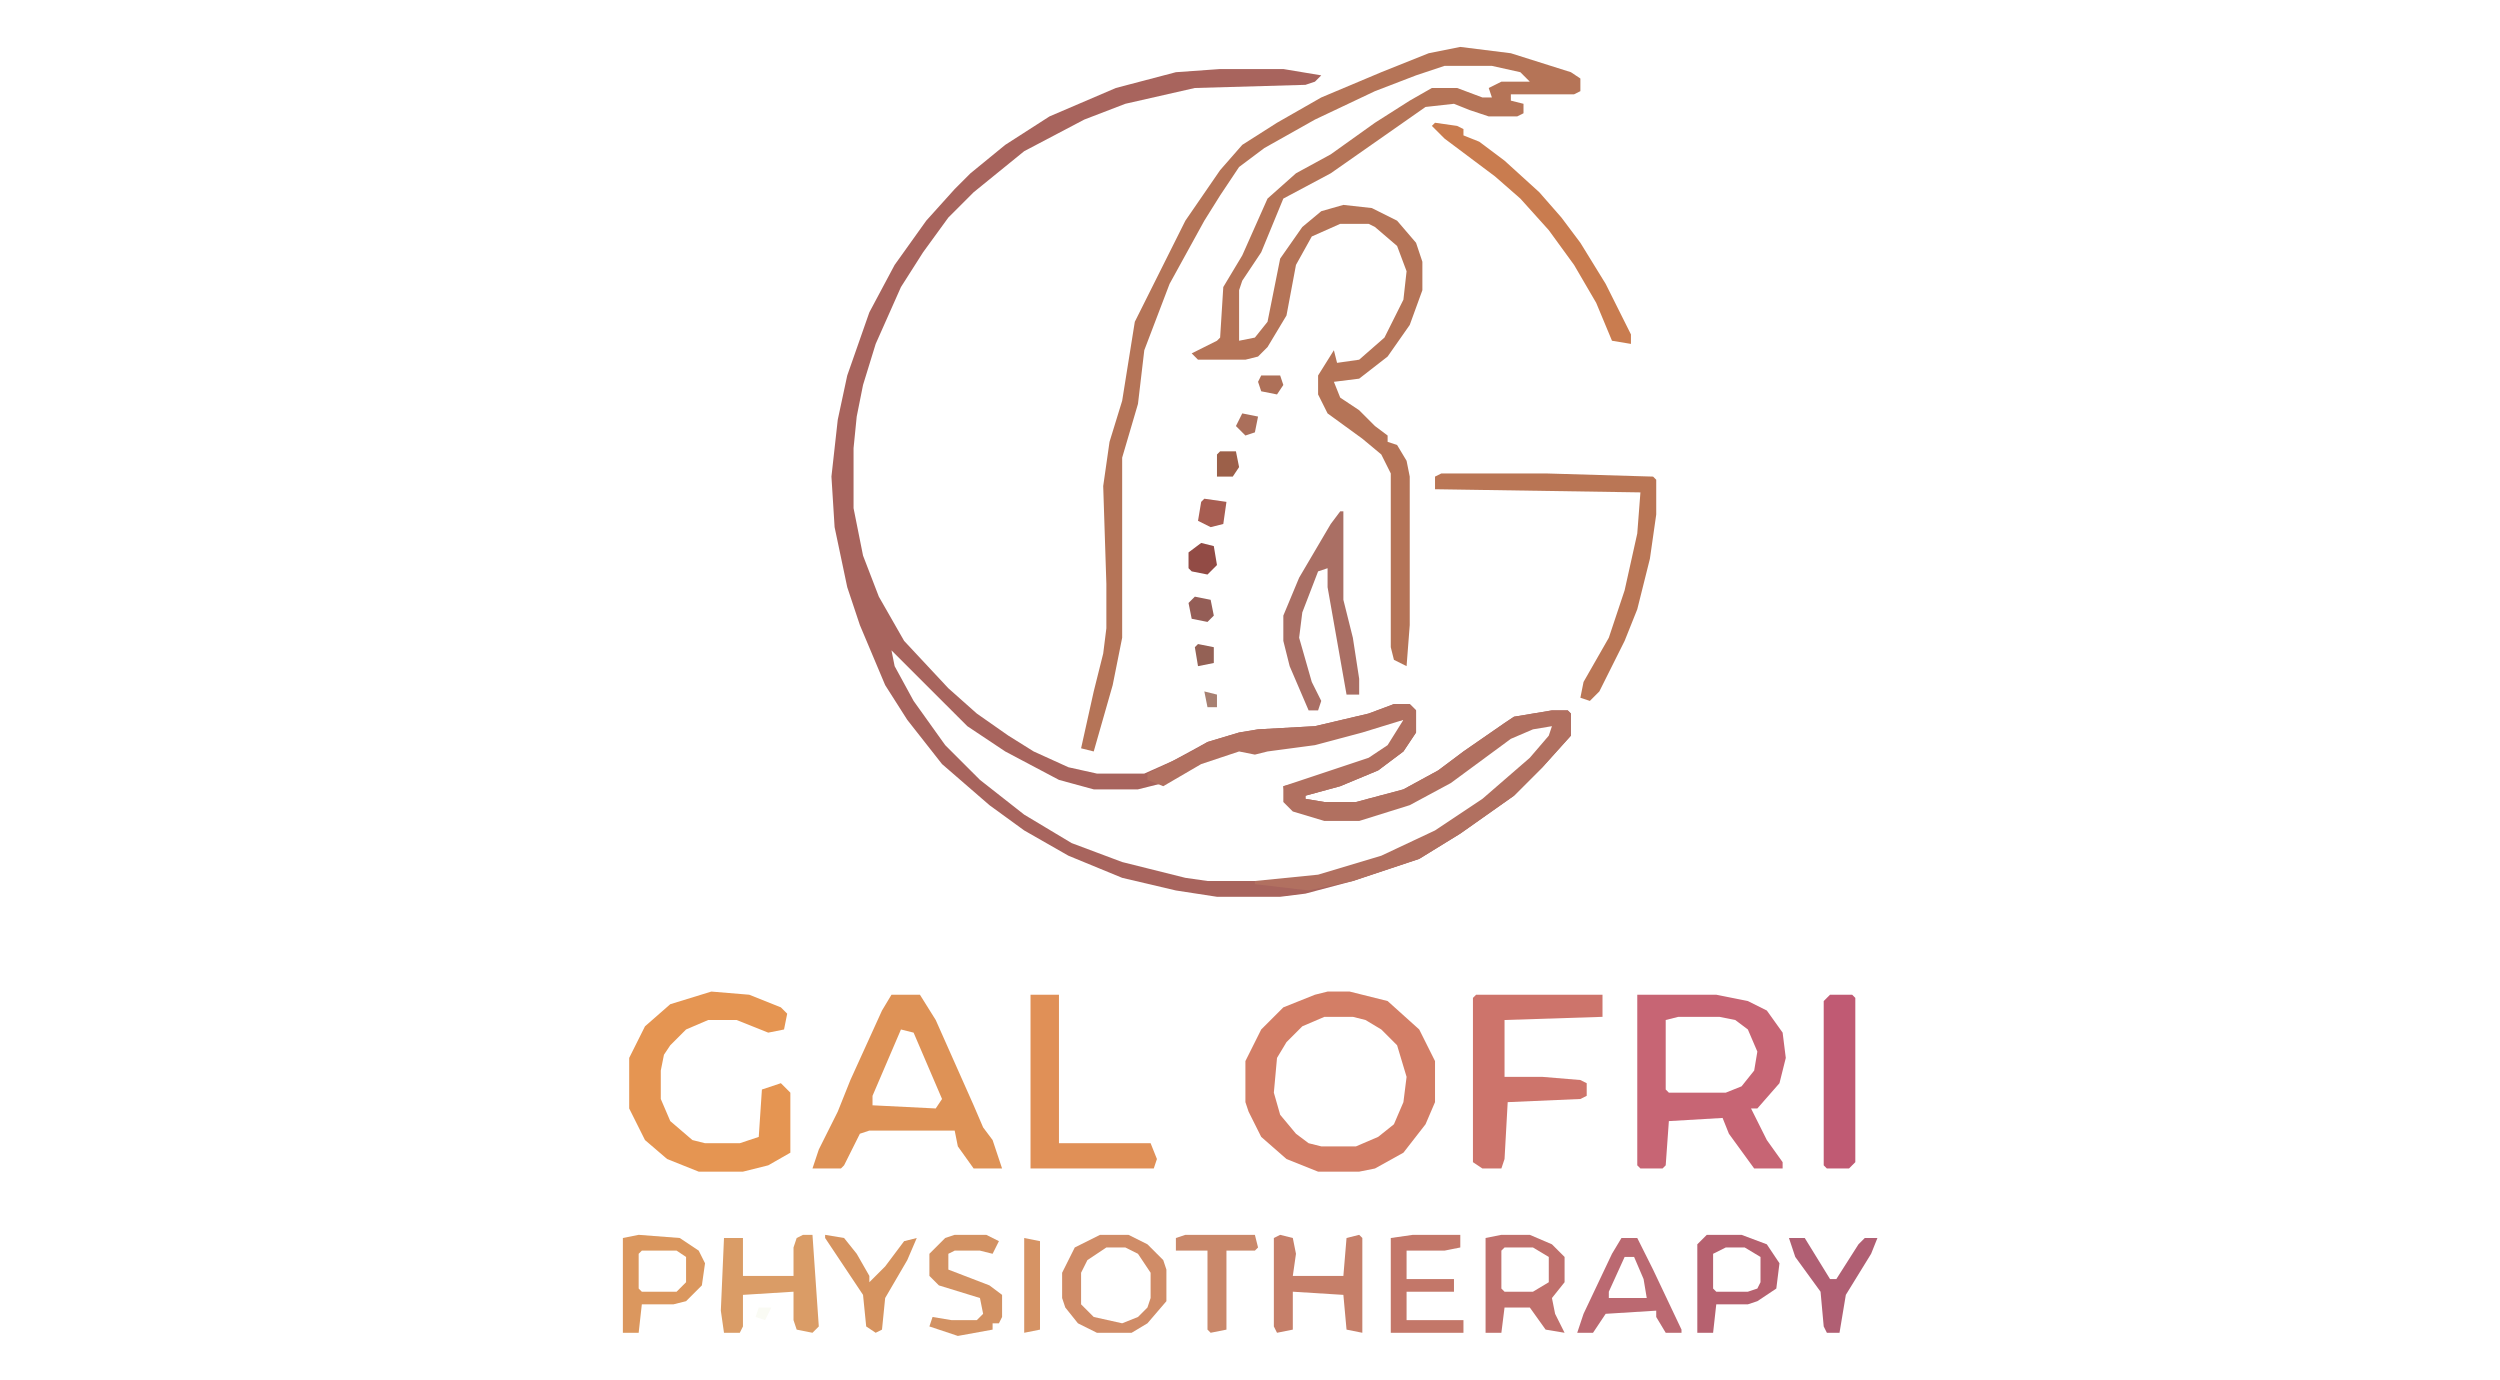
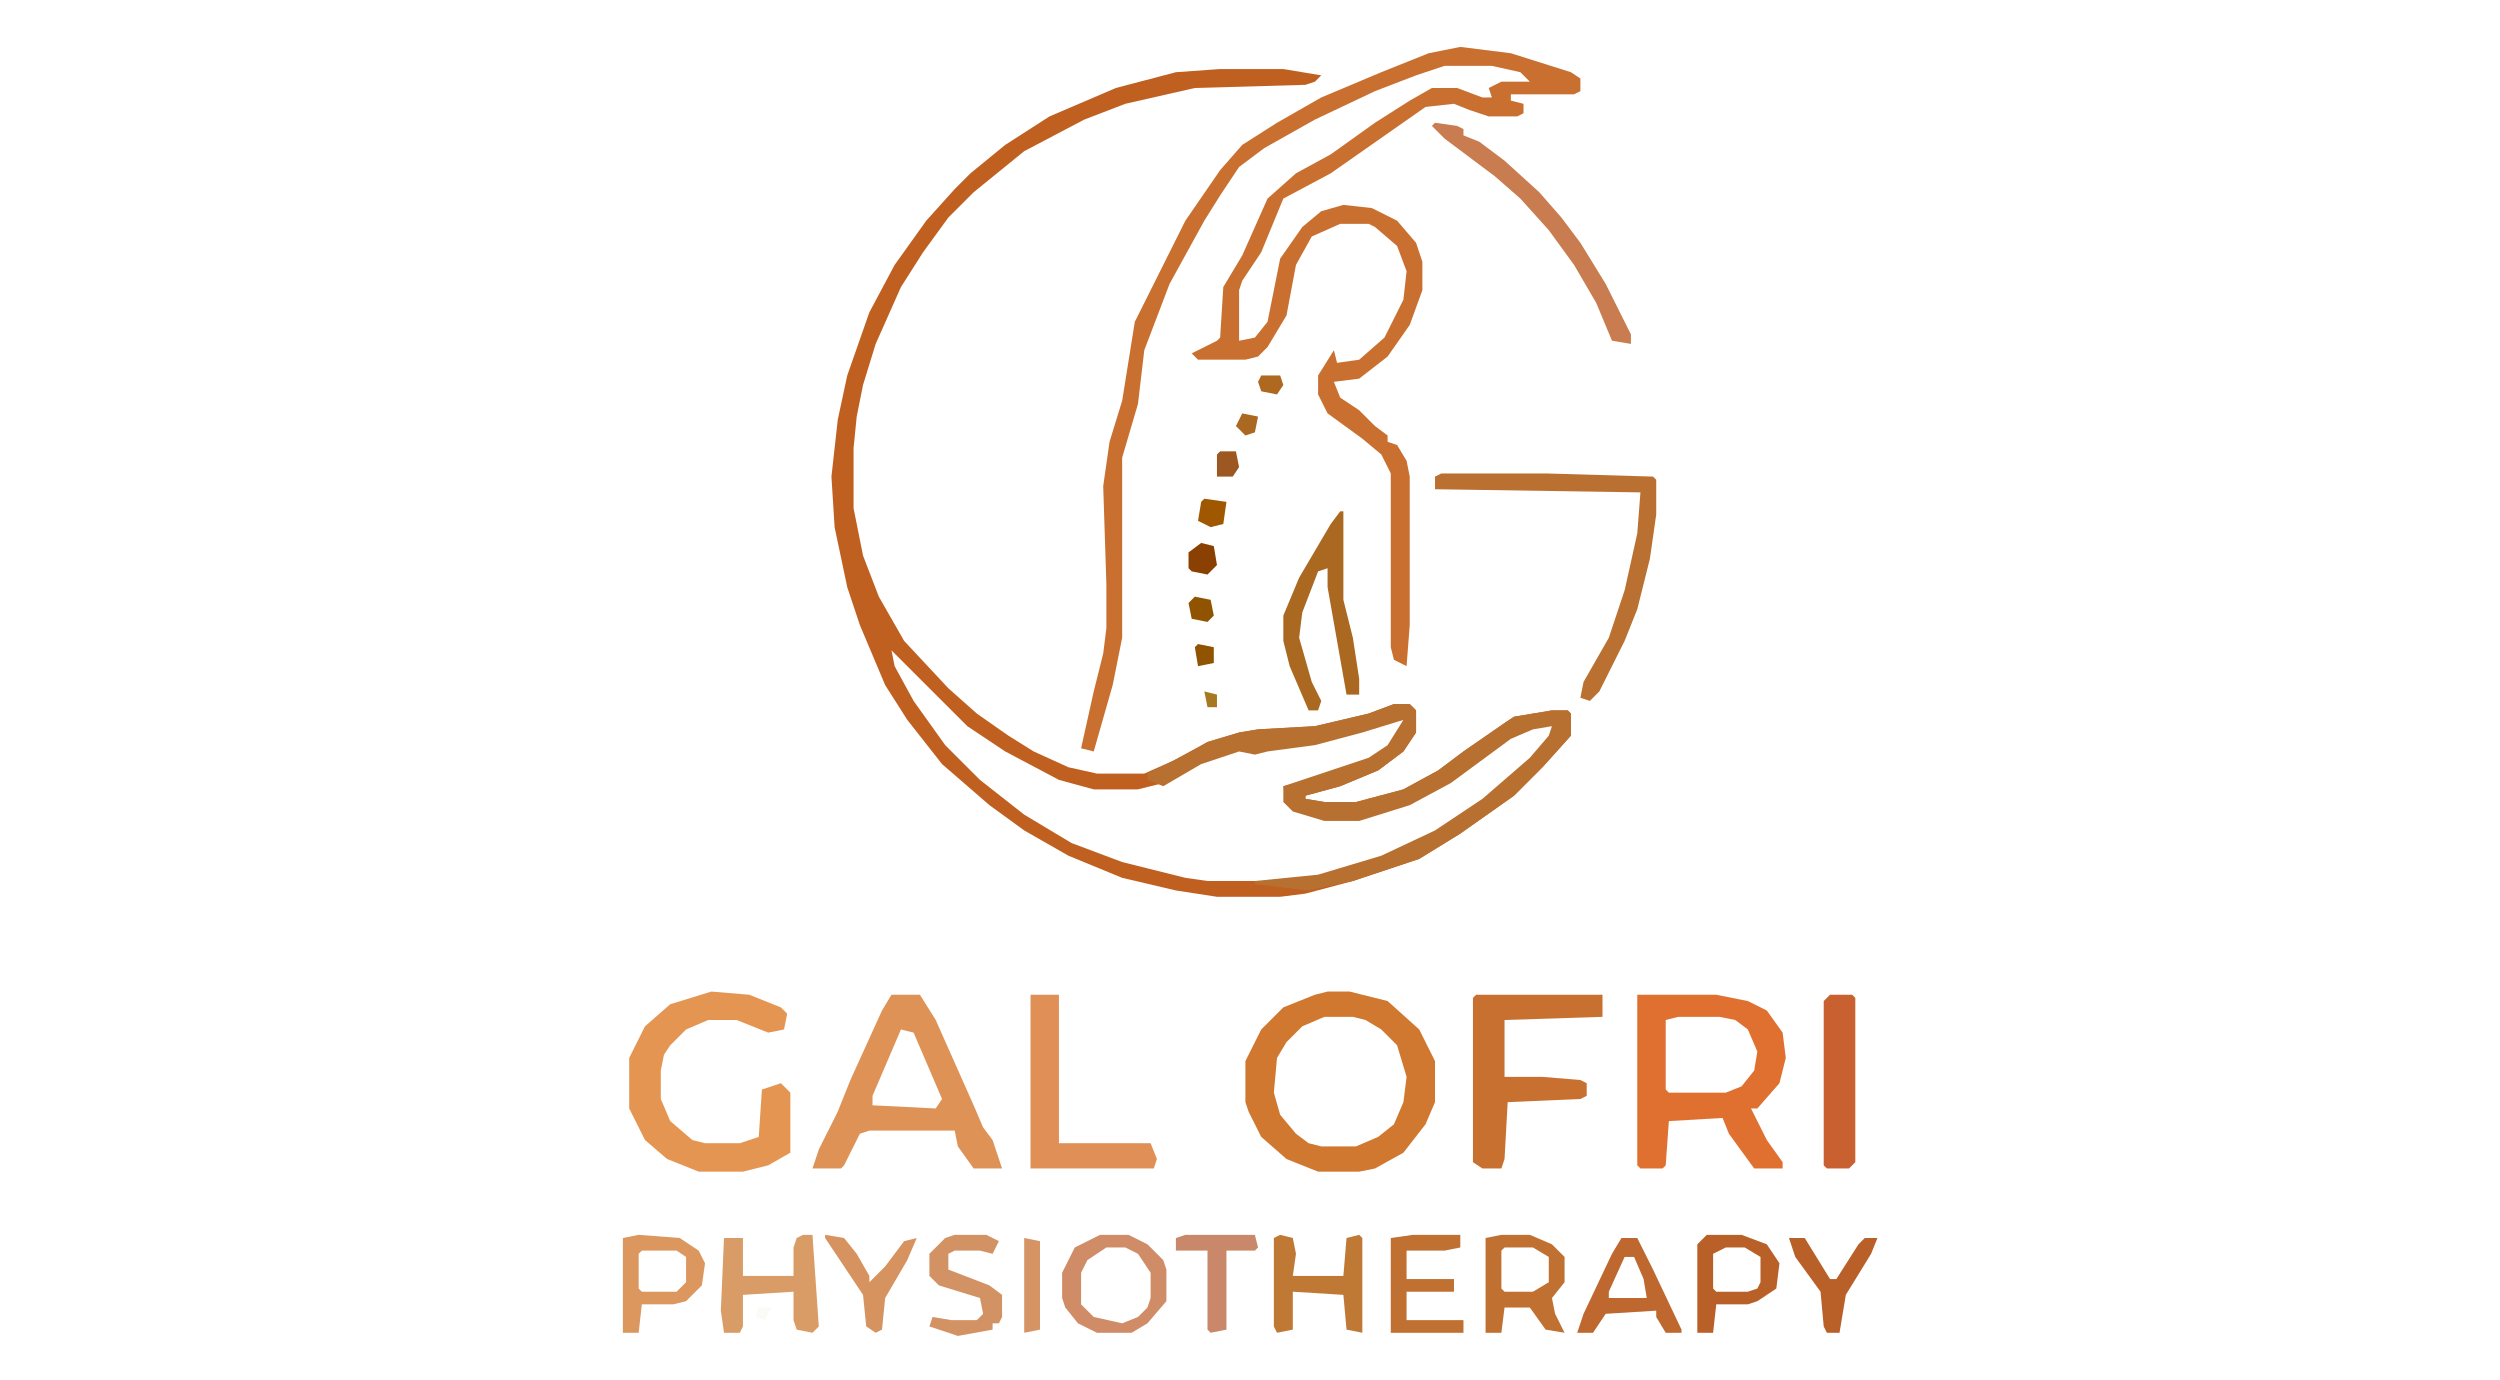
<svg xmlns="http://www.w3.org/2000/svg" width="2784" zoomAndPan="magnify" viewBox="614 143 870 890" height="1536" preserveAspectRatio="xMidYMid meet" version="1.0">
-   <path fill="#a8645d" d="M 1029.727 187.547 L 1070.508 187.547 L 1094.977 191.625 L 1090.898 195.703 L 1084.781 197.742 L 1013.414 199.777 L 968.555 209.973 L 942.047 220.164 L 903.305 240.551 L 870.68 267.051 L 854.367 283.359 L 838.055 305.785 L 823.781 328.207 L 807.469 364.902 L 799.312 391.402 L 795.234 411.789 L 793.195 432.176 L 793.195 470.906 L 799.312 501.488 L 809.508 527.988 L 825.82 556.527 L 854.367 587.105 L 872.719 603.414 L 893.109 617.684 L 909.422 627.879 L 931.852 638.07 L 950.203 642.148 L 980.789 642.148 L 999.141 633.992 L 1021.57 621.762 L 1041.961 615.645 L 1054.195 613.609 L 1090.898 611.57 L 1125.562 603.414 L 1141.875 597.301 L 1152.07 597.301 L 1156.148 601.375 L 1156.148 615.645 L 1147.992 627.879 L 1131.68 640.109 L 1107.211 650.301 L 1084.781 656.418 L 1084.781 658.457 L 1097.016 660.496 L 1117.406 660.496 L 1147.992 652.34 L 1170.422 640.109 L 1186.734 627.879 L 1213.242 609.531 L 1219.359 605.453 L 1243.828 601.375 L 1254.023 601.375 L 1256.062 603.414 L 1256.062 617.684 L 1237.711 638.07 L 1219.359 656.418 L 1184.695 680.879 L 1158.188 697.188 L 1115.367 711.457 L 1084.781 719.613 L 1068.469 721.652 L 1027.688 721.652 L 1001.18 717.574 L 966.516 709.422 L 931.852 695.148 L 903.305 678.84 L 880.875 662.531 L 850.289 636.031 L 827.859 607.492 L 813.586 585.066 L 797.273 546.336 L 789.117 521.871 L 780.961 483.141 L 778.922 450.523 L 783 413.828 L 789.117 385.289 L 803.391 344.516 L 819.703 313.938 L 840.094 285.398 L 858.445 265.012 L 868.641 254.82 L 891.07 236.473 L 919.617 218.125 L 962.438 199.777 L 1001.18 189.586 Z M 817.664 562.645 L 819.703 572.836 L 831.938 595.262 L 852.328 623.801 L 874.758 646.227 L 903.305 668.648 L 933.891 686.996 L 966.516 699.227 L 1007.297 709.422 L 1021.57 711.457 L 1080.703 711.457 L 1115.367 703.305 L 1141.875 693.113 L 1174.5 676.805 L 1198.969 660.496 L 1229.555 633.992 L 1243.828 617.684 L 1245.867 611.57 L 1235.672 609.531 L 1217.32 617.684 L 1178.578 646.227 L 1152.07 660.496 L 1119.445 670.688 L 1097.016 670.688 L 1076.625 664.57 L 1072.547 660.496 L 1070.508 650.301 L 1094.977 644.188 L 1125.562 633.992 L 1137.797 625.84 L 1145.953 615.645 L 1147.992 607.492 L 1133.719 609.531 L 1119.445 613.609 L 1090.898 621.762 L 1060.312 625.84 L 1052.156 627.879 L 1041.961 625.84 L 1017.492 633.992 L 993.023 648.262 L 976.711 652.34 L 948.164 652.34 L 925.734 646.227 L 891.07 627.879 L 866.602 611.57 L 825.82 570.797 Z M 817.664 562.645 " fill-opacity="1" fill-rule="nonzero" />
-   <path fill="#b57457" d="M 1184.695 173.277 L 1217.32 177.355 L 1256.062 189.586 L 1262.18 193.664 L 1262.18 201.816 L 1258.102 203.855 L 1217.32 203.855 L 1217.32 207.934 L 1225.477 209.973 L 1225.477 216.086 L 1221.398 218.125 L 1203.047 218.125 L 1190.812 214.051 L 1180.617 209.973 L 1162.266 212.012 L 1101.094 254.82 L 1070.508 271.129 L 1056.234 305.785 L 1044 324.133 L 1041.961 330.246 L 1041.961 362.863 L 1052.156 360.824 L 1060.312 350.633 L 1068.469 309.863 L 1082.742 289.477 L 1094.977 279.281 L 1109.25 275.207 L 1127.602 277.246 L 1143.914 285.398 L 1156.148 299.668 L 1160.227 311.898 L 1160.227 330.246 L 1152.07 352.672 L 1137.797 373.059 L 1119.445 387.328 L 1103.133 389.367 L 1107.211 399.559 L 1119.445 407.711 L 1129.641 417.906 L 1137.797 424.02 L 1137.797 428.098 L 1143.914 430.137 L 1150.031 440.328 L 1152.07 450.523 L 1152.07 546.336 L 1150.031 572.836 L 1141.875 568.758 L 1139.836 560.605 L 1139.836 448.484 L 1133.719 436.254 L 1121.484 426.059 L 1099.055 409.75 L 1092.938 397.52 L 1092.938 385.289 L 1103.133 368.98 L 1105.172 377.133 L 1119.445 375.094 L 1135.758 360.824 L 1147.992 336.363 L 1150.031 318.016 L 1143.914 301.707 L 1129.641 289.477 L 1125.562 287.438 L 1107.211 287.438 L 1088.859 295.59 L 1078.664 313.938 L 1072.547 346.555 L 1060.312 366.941 L 1054.195 373.059 L 1046.039 375.094 L 1015.453 375.094 L 1011.375 371.02 L 1027.688 362.863 L 1029.727 360.824 L 1031.766 328.207 L 1044 307.824 L 1060.312 271.129 L 1078.664 254.82 L 1101.094 242.59 L 1129.641 222.203 L 1152.07 207.934 L 1166.344 199.777 L 1182.656 199.777 L 1198.969 205.895 L 1205.086 205.895 L 1203.047 199.777 L 1211.203 195.703 L 1229.555 195.703 L 1223.438 189.586 L 1205.086 185.508 L 1174.5 185.508 L 1156.148 191.625 L 1129.641 201.816 L 1090.898 220.164 L 1058.273 238.512 L 1041.961 250.742 L 1029.727 269.09 L 1019.531 285.398 L 997.102 326.172 L 980.789 368.98 L 976.711 403.637 L 966.516 438.293 L 966.516 554.488 L 960.398 585.066 L 948.164 627.879 L 940.008 625.84 L 948.164 589.145 L 954.281 564.684 L 956.32 548.375 L 956.32 519.832 L 954.281 456.637 L 958.359 428.098 L 966.516 401.598 L 974.672 350.633 L 1007.297 285.398 L 1029.727 252.781 L 1044 236.473 L 1066.43 222.203 L 1094.977 205.895 L 1133.719 189.586 L 1164.305 177.355 Z M 1184.695 173.277 " fill-opacity="1" fill-rule="nonzero" />
-   <path fill="#b17060" d="M 1141.875 597.301 L 1152.07 597.301 L 1156.148 601.375 L 1156.148 615.645 L 1147.992 627.879 L 1131.68 640.109 L 1107.211 650.301 L 1084.781 656.418 L 1084.781 658.457 L 1097.016 660.496 L 1117.406 660.496 L 1147.992 652.34 L 1170.422 640.109 L 1186.734 627.879 L 1213.242 609.531 L 1219.359 605.453 L 1243.828 601.375 L 1254.023 601.375 L 1256.062 603.414 L 1256.062 617.684 L 1237.711 638.07 L 1219.359 656.418 L 1184.695 680.879 L 1158.188 697.188 L 1115.367 711.457 L 1086.82 717.574 L 1052.156 713.496 L 1052.156 711.457 L 1092.938 707.383 L 1133.719 695.148 L 1168.383 678.84 L 1198.969 658.457 L 1229.555 631.953 L 1241.789 617.684 L 1243.828 611.57 L 1231.594 613.609 L 1217.32 619.723 L 1178.578 648.262 L 1152.07 662.531 L 1119.445 672.727 L 1097.016 672.727 L 1076.625 666.609 L 1070.508 660.496 L 1070.508 650.301 L 1088.859 644.188 L 1125.562 631.953 L 1137.797 623.801 L 1147.992 607.492 L 1121.484 615.645 L 1090.898 623.801 L 1060.312 627.879 L 1052.156 629.918 L 1041.961 627.879 L 1017.492 636.031 L 993.023 650.301 L 982.828 646.227 L 982.828 642.148 L 1011.375 627.879 L 1021.57 621.762 L 1041.961 615.645 L 1054.195 613.609 L 1090.898 611.57 L 1125.562 603.414 Z M 1141.875 597.301 " fill-opacity="1" fill-rule="nonzero" />
-   <path fill="#d37e66" d="M 1099.055 782.809 L 1113.328 782.809 L 1137.797 788.926 L 1158.188 807.27 L 1168.383 827.656 L 1168.383 854.156 L 1162.266 868.43 L 1147.992 886.773 L 1129.641 896.969 L 1119.445 899.008 L 1092.938 899.008 L 1072.547 890.852 L 1056.234 876.582 L 1048.078 860.273 L 1046.039 854.156 L 1046.039 827.656 L 1056.234 807.27 L 1070.508 793 L 1090.898 784.848 Z M 1097.016 799.117 L 1082.742 805.234 L 1072.547 815.426 L 1066.43 825.617 L 1064.391 848.043 L 1068.469 862.312 L 1078.664 874.543 L 1086.82 880.66 L 1094.977 882.699 L 1117.406 882.699 L 1131.68 876.582 L 1141.875 868.43 L 1147.992 854.156 L 1150.031 837.852 L 1143.914 817.465 L 1133.719 807.27 L 1123.523 801.156 L 1115.367 799.117 Z M 1097.016 799.117 " fill-opacity="1" fill-rule="nonzero" />
-   <path fill="#c76574" d="M 1298.883 784.848 L 1349.859 784.848 L 1370.25 788.926 L 1382.484 795.039 L 1392.68 809.309 L 1394.719 825.617 L 1390.641 841.926 L 1376.367 858.234 L 1372.289 858.234 L 1382.484 878.621 L 1392.68 892.891 L 1392.68 896.969 L 1374.328 896.969 L 1358.016 874.543 L 1353.938 864.352 L 1319.273 866.391 L 1317.234 894.93 L 1315.195 896.969 L 1300.922 896.969 L 1298.883 894.93 Z M 1325.391 799.117 L 1317.234 801.156 L 1317.234 846.004 L 1319.273 848.043 L 1355.977 848.043 L 1366.172 843.965 L 1374.328 833.773 L 1376.367 821.543 L 1370.25 807.27 L 1362.094 801.156 L 1351.898 799.117 Z M 1325.391 799.117 " fill-opacity="1" fill-rule="nonzero" />
+   <path fill="#c06020" d="M 1029.727 187.547 L 1070.508 187.547 L 1094.977 191.625 L 1090.898 195.703 L 1084.781 197.742 L 1013.414 199.777 L 968.555 209.973 L 942.047 220.164 L 903.305 240.551 L 870.68 267.051 L 854.367 283.359 L 838.055 305.785 L 823.781 328.207 L 807.469 364.902 L 799.312 391.402 L 795.234 411.789 L 793.195 432.176 L 793.195 470.906 L 799.312 501.488 L 809.508 527.988 L 825.82 556.527 L 854.367 587.105 L 872.719 603.414 L 893.109 617.684 L 909.422 627.879 L 931.852 638.07 L 950.203 642.148 L 980.789 642.148 L 999.141 633.992 L 1021.57 621.762 L 1041.961 615.645 L 1054.195 613.609 L 1090.898 611.57 L 1125.562 603.414 L 1141.875 597.301 L 1152.07 597.301 L 1156.148 601.375 L 1156.148 615.645 L 1147.992 627.879 L 1131.68 640.109 L 1107.211 650.301 L 1084.781 656.418 L 1084.781 658.457 L 1097.016 660.496 L 1117.406 660.496 L 1147.992 652.34 L 1170.422 640.109 L 1186.734 627.879 L 1213.242 609.531 L 1219.359 605.453 L 1243.828 601.375 L 1254.023 601.375 L 1256.062 603.414 L 1256.062 617.684 L 1237.711 638.07 L 1219.359 656.418 L 1184.695 680.879 L 1158.188 697.188 L 1115.367 711.457 L 1084.781 719.613 L 1068.469 721.652 L 1027.688 721.652 L 1001.18 717.574 L 966.516 709.422 L 931.852 695.148 L 903.305 678.84 L 880.875 662.531 L 850.289 636.031 L 827.859 607.492 L 813.586 585.066 L 797.273 546.336 L 789.117 521.871 L 780.961 483.141 L 778.922 450.523 L 783 413.828 L 789.117 385.289 L 803.391 344.516 L 819.703 313.938 L 840.094 285.398 L 858.445 265.012 L 868.641 254.82 L 891.07 236.473 L 919.617 218.125 L 962.438 199.777 L 1001.18 189.586 Z M 817.664 562.645 L 819.703 572.836 L 831.938 595.262 L 852.328 623.801 L 874.758 646.227 L 903.305 668.648 L 933.891 686.996 L 966.516 699.227 L 1007.297 709.422 L 1021.57 711.457 L 1080.703 711.457 L 1115.367 703.305 L 1141.875 693.113 L 1174.5 676.805 L 1198.969 660.496 L 1229.555 633.992 L 1243.828 617.684 L 1245.867 611.57 L 1235.672 609.531 L 1217.32 617.684 L 1178.578 646.227 L 1152.07 660.496 L 1119.445 670.688 L 1097.016 670.688 L 1076.625 664.57 L 1072.547 660.496 L 1070.508 650.301 L 1094.977 644.188 L 1125.562 633.992 L 1137.797 625.84 L 1145.953 615.645 L 1147.992 607.492 L 1133.719 609.531 L 1119.445 613.609 L 1090.898 621.762 L 1060.312 625.84 L 1052.156 627.879 L 1041.961 625.84 L 1017.492 633.992 L 993.023 648.262 L 976.711 652.34 L 948.164 652.34 L 925.734 646.227 L 891.07 627.879 L 866.602 611.57 L 825.82 570.797 Z M 817.664 562.645 " fill-opacity="1" fill-rule="nonzero" />
+   <path fill="#c97030" d="M 1184.695 173.277 L 1217.32 177.355 L 1256.062 189.586 L 1262.18 193.664 L 1262.18 201.816 L 1258.102 203.855 L 1217.32 203.855 L 1217.32 207.934 L 1225.477 209.973 L 1225.477 216.086 L 1221.398 218.125 L 1203.047 218.125 L 1190.812 214.051 L 1180.617 209.973 L 1162.266 212.012 L 1101.094 254.82 L 1070.508 271.129 L 1056.234 305.785 L 1044 324.133 L 1041.961 330.246 L 1041.961 362.863 L 1052.156 360.824 L 1060.312 350.633 L 1068.469 309.863 L 1082.742 289.477 L 1094.977 279.281 L 1109.25 275.207 L 1127.602 277.246 L 1143.914 285.398 L 1156.148 299.668 L 1160.227 311.898 L 1160.227 330.246 L 1152.07 352.672 L 1137.797 373.059 L 1119.445 387.328 L 1103.133 389.367 L 1107.211 399.559 L 1119.445 407.711 L 1129.641 417.906 L 1137.797 424.02 L 1137.797 428.098 L 1143.914 430.137 L 1150.031 440.328 L 1152.07 450.523 L 1152.07 546.336 L 1150.031 572.836 L 1141.875 568.758 L 1139.836 560.605 L 1139.836 448.484 L 1133.719 436.254 L 1121.484 426.059 L 1099.055 409.75 L 1092.938 397.52 L 1092.938 385.289 L 1103.133 368.98 L 1105.172 377.133 L 1119.445 375.094 L 1135.758 360.824 L 1147.992 336.363 L 1150.031 318.016 L 1143.914 301.707 L 1129.641 289.477 L 1125.562 287.438 L 1107.211 287.438 L 1088.859 295.59 L 1078.664 313.938 L 1072.547 346.555 L 1060.312 366.941 L 1054.195 373.059 L 1046.039 375.094 L 1015.453 375.094 L 1011.375 371.02 L 1027.688 362.863 L 1029.727 360.824 L 1031.766 328.207 L 1044 307.824 L 1060.312 271.129 L 1078.664 254.82 L 1101.094 242.59 L 1129.641 222.203 L 1152.07 207.934 L 1166.344 199.777 L 1182.656 199.777 L 1198.969 205.895 L 1205.086 205.895 L 1203.047 199.777 L 1211.203 195.703 L 1229.555 195.703 L 1223.438 189.586 L 1205.086 185.508 L 1174.5 185.508 L 1156.148 191.625 L 1129.641 201.816 L 1090.898 220.164 L 1058.273 238.512 L 1041.961 250.742 L 1029.727 269.09 L 1019.531 285.398 L 997.102 326.172 L 980.789 368.98 L 976.711 403.637 L 966.516 438.293 L 966.516 554.488 L 960.398 585.066 L 948.164 627.879 L 940.008 625.84 L 948.164 589.145 L 954.281 564.684 L 956.32 548.375 L 956.32 519.832 L 954.281 456.637 L 958.359 428.098 L 966.516 401.598 L 974.672 350.633 L 1007.297 285.398 L 1029.727 252.781 L 1044 236.473 L 1066.43 222.203 L 1094.977 205.895 L 1133.719 189.586 L 1164.305 177.355 Z M 1184.695 173.277 " fill-opacity="1" fill-rule="nonzero" />
+   <path fill="#b87030" d="M 1141.875 597.301 L 1152.07 597.301 L 1156.148 601.375 L 1156.148 615.645 L 1147.992 627.879 L 1131.68 640.109 L 1107.211 650.301 L 1084.781 656.418 L 1084.781 658.457 L 1097.016 660.496 L 1117.406 660.496 L 1147.992 652.34 L 1170.422 640.109 L 1186.734 627.879 L 1213.242 609.531 L 1219.359 605.453 L 1243.828 601.375 L 1254.023 601.375 L 1256.062 603.414 L 1256.062 617.684 L 1237.711 638.07 L 1219.359 656.418 L 1184.695 680.879 L 1158.188 697.188 L 1115.367 711.457 L 1086.82 717.574 L 1052.156 713.496 L 1052.156 711.457 L 1092.938 707.383 L 1133.719 695.148 L 1168.383 678.84 L 1198.969 658.457 L 1229.555 631.953 L 1241.789 617.684 L 1243.828 611.57 L 1231.594 613.609 L 1217.32 619.723 L 1178.578 648.262 L 1152.07 662.531 L 1119.445 672.727 L 1097.016 672.727 L 1076.625 666.609 L 1070.508 660.496 L 1070.508 650.301 L 1088.859 644.188 L 1125.562 631.953 L 1137.797 623.801 L 1147.992 607.492 L 1121.484 615.645 L 1090.898 623.801 L 1060.312 627.879 L 1052.156 629.918 L 1041.961 627.879 L 1017.492 636.031 L 993.023 650.301 L 982.828 646.227 L 982.828 642.148 L 1011.375 627.879 L 1021.57 621.762 L 1041.961 615.645 L 1054.195 613.609 L 1090.898 611.57 L 1125.562 603.414 Z M 1141.875 597.301 " fill-opacity="1" fill-rule="nonzero" />
+   <path fill="#d07830" d="M 1099.055 782.809 L 1113.328 782.809 L 1137.797 788.926 L 1158.188 807.27 L 1168.383 827.656 L 1168.383 854.156 L 1162.266 868.43 L 1147.992 886.773 L 1129.641 896.969 L 1119.445 899.008 L 1092.938 899.008 L 1072.547 890.852 L 1056.234 876.582 L 1048.078 860.273 L 1046.039 854.156 L 1046.039 827.656 L 1056.234 807.27 L 1070.508 793 L 1090.898 784.848 Z M 1097.016 799.117 L 1082.742 805.234 L 1072.547 815.426 L 1066.43 825.617 L 1064.391 848.043 L 1068.469 862.312 L 1078.664 874.543 L 1086.82 880.66 L 1094.977 882.699 L 1117.406 882.699 L 1131.68 876.582 L 1141.875 868.43 L 1147.992 854.156 L 1150.031 837.852 L 1143.914 817.465 L 1133.719 807.27 L 1123.523 801.156 L 1115.367 799.117 Z M 1097.016 799.117 " fill-opacity="1" fill-rule="nonzero" />
+   <path fill="#e07030" d="M 1298.883 784.848 L 1349.859 784.848 L 1370.25 788.926 L 1382.484 795.039 L 1392.68 809.309 L 1394.719 825.617 L 1390.641 841.926 L 1376.367 858.234 L 1372.289 858.234 L 1382.484 878.621 L 1392.68 892.891 L 1392.68 896.969 L 1374.328 896.969 L 1358.016 874.543 L 1353.938 864.352 L 1319.273 866.391 L 1317.234 894.93 L 1315.195 896.969 L 1300.922 896.969 L 1298.883 894.93 Z M 1325.391 799.117 L 1317.234 801.156 L 1317.234 846.004 L 1319.273 848.043 L 1355.977 848.043 L 1366.172 843.965 L 1374.328 833.773 L 1376.367 821.543 L 1370.25 807.27 L 1362.094 801.156 L 1351.898 799.117 Z M 1325.391 799.117 " fill-opacity="1" fill-rule="nonzero" />
  <path fill="#de9256" d="M 817.664 784.848 L 836.016 784.848 L 846.211 801.156 L 862.523 837.852 L 870.68 856.195 L 876.797 870.465 L 882.914 878.621 L 889.031 896.969 L 870.68 896.969 L 860.484 882.699 L 858.445 872.504 L 803.391 872.504 L 797.273 874.543 L 787.078 894.93 L 785.039 896.969 L 766.688 896.969 L 770.766 884.738 L 783 860.273 L 791.156 839.887 L 811.547 795.039 Z M 823.781 807.27 L 805.43 850.082 L 805.43 856.195 L 846.211 858.234 L 850.289 852.121 L 831.938 809.309 Z M 823.781 807.27 " fill-opacity="1" fill-rule="nonzero" />
  <path fill="#e59552" d="M 701.438 782.809 L 725.906 784.848 L 746.297 793 L 750.375 797.078 L 748.336 807.27 L 738.141 809.309 L 717.75 801.156 L 699.398 801.156 L 685.125 807.27 L 674.93 817.465 L 670.852 823.578 L 668.812 833.773 L 668.812 852.121 L 674.93 866.391 L 689.203 878.621 L 697.359 880.66 L 719.789 880.66 L 732.023 876.582 L 734.062 846.004 L 746.297 841.926 L 752.414 848.043 L 752.414 886.773 L 738.141 894.93 L 721.828 899.008 L 693.281 899.008 L 672.891 890.852 L 658.617 878.621 L 648.422 858.234 L 648.422 825.617 L 658.617 805.234 L 674.93 790.961 Z M 701.438 782.809 " fill-opacity="1" fill-rule="nonzero" />
-   <path fill="#cd746b" d="M 1194.891 784.848 L 1276.453 784.848 L 1276.453 799.117 L 1213.242 801.156 L 1213.242 837.852 L 1237.711 837.852 L 1262.18 839.887 L 1266.258 841.926 L 1266.258 850.082 L 1262.18 852.121 L 1215.281 854.156 L 1213.242 890.852 L 1211.203 896.969 L 1198.969 896.969 L 1192.852 892.891 L 1192.852 786.887 Z M 1194.891 784.848 " fill-opacity="1" fill-rule="nonzero" />
+   <path fill="#c87030" d="M 1194.891 784.848 L 1276.453 784.848 L 1276.453 799.117 L 1213.242 801.156 L 1213.242 837.852 L 1237.711 837.852 L 1262.18 839.887 L 1266.258 841.926 L 1266.258 850.082 L 1262.18 852.121 L 1215.281 854.156 L 1213.242 890.852 L 1211.203 896.969 L 1198.969 896.969 L 1192.852 892.891 L 1192.852 786.887 Z M 1194.891 784.848 " fill-opacity="1" fill-rule="nonzero" />
  <path fill="#e09057" d="M 907.383 784.848 L 925.734 784.848 L 925.734 880.66 L 984.867 880.66 L 988.945 890.852 L 986.906 896.969 L 907.383 896.969 Z M 907.383 784.848 " fill-opacity="1" fill-rule="nonzero" />
-   <path fill="#ba7655" d="M 1172.461 448.484 L 1239.75 448.484 L 1309.078 450.523 L 1311.117 452.562 L 1311.117 474.984 L 1307.039 503.523 L 1298.883 536.141 L 1290.727 556.527 L 1274.414 589.145 L 1268.297 595.262 L 1262.18 593.223 L 1264.219 583.027 L 1280.531 554.488 L 1290.727 523.91 L 1298.883 487.215 L 1300.922 460.715 L 1168.383 458.676 L 1168.383 450.523 Z M 1172.461 448.484 " fill-opacity="1" fill-rule="nonzero" />
-   <path fill="#c05a73" d="M 1423.266 784.848 L 1437.539 784.848 L 1439.578 786.887 L 1439.578 892.891 L 1435.5 896.969 L 1421.227 896.969 L 1419.188 894.93 L 1419.188 788.926 Z M 1423.266 784.848 " fill-opacity="1" fill-rule="nonzero" />
+   <path fill="#ba7030" d="M 1172.461 448.484 L 1239.75 448.484 L 1309.078 450.523 L 1311.117 452.562 L 1311.117 474.984 L 1307.039 503.523 L 1298.883 536.141 L 1290.727 556.527 L 1274.414 589.145 L 1268.297 595.262 L 1262.18 593.223 L 1264.219 583.027 L 1280.531 554.488 L 1290.727 523.91 L 1298.883 487.215 L 1300.922 460.715 L 1168.383 458.676 L 1168.383 450.523 Z M 1172.461 448.484 " fill-opacity="1" fill-rule="nonzero" />
+   <path fill="#c86030" d="M 1423.266 784.848 L 1437.539 784.848 L 1439.578 786.887 L 1439.578 892.891 L 1435.5 896.969 L 1421.227 896.969 L 1419.188 894.93 L 1419.188 788.926 Z M 1423.266 784.848 " fill-opacity="1" fill-rule="nonzero" />
  <path fill="#c97c4f" d="M 1168.383 222.203 L 1182.656 224.242 L 1186.734 226.281 L 1186.734 230.359 L 1196.93 234.434 L 1213.242 246.668 L 1235.672 267.051 L 1249.945 283.359 L 1262.18 299.668 L 1278.492 326.172 L 1294.805 358.789 L 1294.805 364.902 L 1282.57 362.863 L 1272.375 338.402 L 1258.102 313.938 L 1241.789 291.516 L 1223.438 271.129 L 1207.125 256.859 L 1174.5 232.395 L 1166.344 224.242 Z M 1168.383 222.203 " fill-opacity="1" fill-rule="nonzero" />
  <path fill="#da9c66" d="M 760.57 939.777 L 766.688 939.777 L 770.766 998.895 L 766.688 1002.973 L 756.492 1000.934 L 754.453 994.82 L 754.453 976.473 L 721.828 978.512 L 721.828 998.895 L 719.789 1002.973 L 709.594 1002.973 L 707.555 988.703 L 709.594 941.816 L 721.828 941.816 L 721.828 966.277 L 754.453 966.277 L 754.453 947.934 L 756.492 941.816 Z M 760.57 939.777 " fill-opacity="1" fill-rule="nonzero" />
-   <path fill="#aa6f64" d="M 1107.211 472.945 L 1109.25 472.945 L 1109.25 530.027 L 1115.367 554.488 L 1119.445 580.992 L 1119.445 591.184 L 1111.289 591.184 L 1099.055 521.871 L 1099.055 509.641 L 1092.938 511.68 L 1082.742 538.18 L 1080.703 554.488 L 1088.859 583.027 L 1094.977 595.262 L 1092.938 601.375 L 1086.82 601.375 L 1074.586 572.836 L 1070.508 556.527 L 1070.508 540.219 L 1080.703 515.758 L 1101.094 481.102 Z M 1107.211 472.945 " fill-opacity="1" fill-rule="nonzero" />
-   <path fill="#c67f69" d="M 1068.469 939.777 L 1076.625 941.816 L 1078.664 952.008 L 1076.625 966.277 L 1109.25 966.277 L 1111.289 941.816 L 1119.445 939.777 L 1121.484 941.816 L 1121.484 1002.973 L 1111.289 1000.934 L 1109.25 978.512 L 1076.625 976.473 L 1076.625 1000.934 L 1066.43 1002.973 L 1064.391 998.895 L 1064.391 941.816 Z M 1068.469 939.777 " fill-opacity="1" fill-rule="nonzero" />
+   <path fill="#aa6820" d="M 1107.211 472.945 L 1109.25 472.945 L 1109.25 530.027 L 1115.367 554.488 L 1119.445 580.992 L 1119.445 591.184 L 1111.289 591.184 L 1099.055 521.871 L 1099.055 509.641 L 1092.938 511.68 L 1082.742 538.18 L 1080.703 554.488 L 1088.859 583.027 L 1094.977 595.262 L 1092.938 601.375 L 1086.82 601.375 L 1074.586 572.836 L 1070.508 556.527 L 1070.508 540.219 L 1080.703 515.758 L 1101.094 481.102 Z M 1107.211 472.945 " fill-opacity="1" fill-rule="nonzero" />
+   <path fill="#c07835" d="M 1068.469 939.777 L 1076.625 941.816 L 1078.664 952.008 L 1076.625 966.277 L 1109.25 966.277 L 1111.289 941.816 L 1119.445 939.777 L 1121.484 941.816 L 1121.484 1002.973 L 1111.289 1000.934 L 1109.25 978.512 L 1076.625 976.473 L 1076.625 1000.934 L 1066.43 1002.973 L 1064.391 998.895 L 1064.391 941.816 Z M 1068.469 939.777 " fill-opacity="1" fill-rule="nonzero" />
  <path fill="#d08c67" d="M 952.242 939.777 L 970.594 939.777 L 982.828 945.895 L 993.023 956.086 L 995.062 962.203 L 995.062 982.586 L 982.828 996.859 L 972.633 1002.973 L 950.203 1002.973 L 937.969 996.859 L 929.812 986.664 L 927.773 980.551 L 927.773 964.242 L 935.93 947.934 Z M 956.32 947.934 L 944.086 956.086 L 940.008 964.242 L 940.008 984.625 L 948.164 992.781 L 966.516 996.859 L 976.711 992.781 L 982.828 986.664 L 984.867 980.551 L 984.867 964.242 L 976.711 952.008 L 968.555 947.934 Z M 956.32 947.934 " fill-opacity="1" fill-rule="nonzero" />
-   <path fill="#c0706c" d="M 1211.203 939.777 L 1229.555 939.777 L 1243.828 945.895 L 1251.984 954.047 L 1251.984 970.355 L 1243.828 980.551 L 1245.867 990.742 L 1251.984 1002.973 L 1239.75 1000.934 L 1229.555 986.664 L 1213.242 986.664 L 1211.203 1002.973 L 1201.008 1002.973 L 1201.008 941.816 Z M 1213.242 947.934 L 1211.203 949.969 L 1211.203 974.434 L 1213.242 976.473 L 1231.594 976.473 L 1241.789 970.355 L 1241.789 954.047 L 1231.594 947.934 Z M 1213.242 947.934 " fill-opacity="1" fill-rule="nonzero" />
+   <path fill="#c07030" d="M 1211.203 939.777 L 1229.555 939.777 L 1243.828 945.895 L 1251.984 954.047 L 1251.984 970.355 L 1243.828 980.551 L 1245.867 990.742 L 1251.984 1002.973 L 1239.75 1000.934 L 1229.555 986.664 L 1213.242 986.664 L 1211.203 1002.973 L 1201.008 1002.973 L 1201.008 941.816 Z M 1213.242 947.934 L 1211.203 949.969 L 1211.203 974.434 L 1213.242 976.473 L 1231.594 976.473 L 1241.789 970.355 L 1241.789 954.047 L 1231.594 947.934 Z M 1213.242 947.934 " fill-opacity="1" fill-rule="nonzero" />
  <path fill="#db975e" d="M 654.539 939.777 L 681.047 941.816 L 693.281 949.969 L 697.359 958.125 L 695.32 972.395 L 685.125 982.586 L 676.969 984.625 L 656.578 984.625 L 654.539 1002.973 L 644.344 1002.973 L 644.344 941.816 Z M 656.578 949.969 L 654.539 952.008 L 654.539 974.434 L 656.578 976.473 L 679.008 976.473 L 685.125 970.355 L 685.125 954.047 L 679.008 949.969 Z M 656.578 949.969 " fill-opacity="1" fill-rule="nonzero" />
-   <path fill="#c37769" d="M 1154.109 939.777 L 1184.695 939.777 L 1184.695 947.934 L 1174.5 949.969 L 1150.031 949.969 L 1150.031 968.316 L 1180.617 968.316 L 1180.617 976.473 L 1150.031 976.473 L 1150.031 994.82 L 1186.734 994.82 L 1186.734 1002.973 L 1139.836 1002.973 L 1139.836 941.816 Z M 1154.109 939.777 " fill-opacity="1" fill-rule="nonzero" />
-   <path fill="#b6616f" d="M 1343.742 939.777 L 1366.172 939.777 L 1382.484 945.895 L 1390.641 958.125 L 1388.602 974.434 L 1376.367 982.586 L 1370.25 984.625 L 1349.859 984.625 L 1347.82 1002.973 L 1337.625 1002.973 L 1337.625 945.895 Z M 1355.977 947.934 L 1347.82 952.008 L 1347.82 974.434 L 1349.859 976.473 L 1370.25 976.473 L 1376.367 974.434 L 1378.406 970.355 L 1378.406 954.047 L 1368.211 947.934 Z M 1355.977 947.934 " fill-opacity="1" fill-rule="nonzero" />
-   <path fill="#bb6971" d="M 1288.688 941.816 L 1298.883 941.816 L 1309.078 962.203 L 1327.43 1000.934 L 1327.43 1002.973 L 1317.234 1002.973 L 1311.117 992.781 L 1311.117 988.703 L 1278.492 990.742 L 1270.336 1002.973 L 1260.141 1002.973 L 1264.219 990.742 L 1282.57 952.008 Z M 1290.727 954.047 L 1280.531 976.473 L 1280.531 980.551 L 1305 980.551 L 1302.961 968.316 L 1296.844 954.047 Z M 1290.727 954.047 " fill-opacity="1" fill-rule="nonzero" />
+   <path fill="#c07030" d="M 1154.109 939.777 L 1184.695 939.777 L 1184.695 947.934 L 1174.5 949.969 L 1150.031 949.969 L 1150.031 968.316 L 1180.617 968.316 L 1180.617 976.473 L 1150.031 976.473 L 1150.031 994.82 L 1186.734 994.82 L 1186.734 1002.973 L 1139.836 1002.973 L 1139.836 941.816 Z M 1154.109 939.777 " fill-opacity="1" fill-rule="nonzero" />
+   <path fill="#b86028" d="M 1343.742 939.777 L 1366.172 939.777 L 1382.484 945.895 L 1390.641 958.125 L 1388.602 974.434 L 1376.367 982.586 L 1370.25 984.625 L 1349.859 984.625 L 1347.82 1002.973 L 1337.625 1002.973 L 1337.625 945.895 Z M 1355.977 947.934 L 1347.82 952.008 L 1347.82 974.434 L 1349.859 976.473 L 1370.25 976.473 L 1376.367 974.434 L 1378.406 970.355 L 1378.406 954.047 L 1368.211 947.934 Z M 1355.977 947.934 " fill-opacity="1" fill-rule="nonzero" />
+   <path fill="#be6830" d="M 1288.688 941.816 L 1298.883 941.816 L 1309.078 962.203 L 1327.43 1000.934 L 1327.43 1002.973 L 1317.234 1002.973 L 1311.117 992.781 L 1311.117 988.703 L 1278.492 990.742 L 1270.336 1002.973 L 1260.141 1002.973 L 1264.219 990.742 L 1282.57 952.008 Z M 1290.727 954.047 L 1280.531 976.473 L 1280.531 980.551 L 1305 980.551 L 1302.961 968.316 L 1296.844 954.047 Z M 1290.727 954.047 " fill-opacity="1" fill-rule="nonzero" />
  <path fill="#d39263" d="M 858.445 939.777 L 878.836 939.777 L 886.992 943.855 L 882.914 952.008 L 874.758 949.969 L 858.445 949.969 L 854.367 952.008 L 854.367 962.203 L 880.875 972.395 L 889.031 978.512 L 889.031 992.781 L 886.992 996.859 L 882.914 996.859 L 882.914 1000.934 L 860.484 1005.012 L 842.133 998.895 L 844.172 992.781 L 856.406 994.82 L 872.719 994.82 L 876.797 990.742 L 874.758 980.551 L 848.25 972.395 L 842.133 966.277 L 842.133 952.008 L 852.328 941.816 Z M 858.445 939.777 " fill-opacity="1" fill-rule="nonzero" />
  <path fill="#ca886a" d="M 1007.297 939.777 L 1052.156 939.777 L 1054.195 947.934 L 1052.156 949.969 L 1033.805 949.969 L 1033.805 1000.934 L 1023.609 1002.973 L 1021.57 1000.934 L 1021.57 949.969 L 1001.18 949.969 L 1001.18 941.816 Z M 1007.297 939.777 " fill-opacity="1" fill-rule="nonzero" />
-   <path fill="#b05f73" d="M 1396.758 941.816 L 1406.953 941.816 L 1423.266 968.316 L 1427.344 968.316 L 1441.617 945.895 L 1445.695 941.816 L 1453.852 941.816 L 1449.773 952.008 L 1433.461 978.512 L 1429.383 1002.973 L 1421.227 1002.973 L 1419.188 998.895 L 1417.148 976.473 L 1400.836 954.047 Z M 1396.758 941.816 " fill-opacity="1" fill-rule="nonzero" />
+   <path fill="#b86028" d="M 1396.758 941.816 L 1406.953 941.816 L 1423.266 968.316 L 1427.344 968.316 L 1441.617 945.895 L 1445.695 941.816 L 1453.852 941.816 L 1449.773 952.008 L 1433.461 978.512 L 1429.383 1002.973 L 1421.227 1002.973 L 1419.188 998.895 L 1417.148 976.473 L 1400.836 954.047 Z M 1396.758 941.816 " fill-opacity="1" fill-rule="nonzero" />
  <path fill="#d6935f" d="M 774.844 939.777 L 787.078 941.816 L 795.234 952.008 L 803.391 966.277 L 803.391 970.355 L 813.586 960.164 L 825.82 943.855 L 833.977 941.816 L 827.859 956.086 L 813.586 980.551 L 811.547 1000.934 L 807.469 1002.973 L 801.352 998.895 L 799.312 978.512 L 791.156 966.277 L 774.844 941.816 Z M 774.844 939.777 " fill-opacity="1" fill-rule="nonzero" />
  <path fill="#d69364" d="M 903.305 941.816 L 913.5 943.855 L 913.5 1000.934 L 903.305 1002.973 Z M 903.305 941.816 " fill-opacity="1" fill-rule="nonzero" />
-   <path fill="#924b45" d="M 1017.492 493.332 L 1025.648 495.371 L 1027.688 507.602 L 1021.57 513.719 L 1011.375 511.68 L 1009.336 509.641 L 1009.336 499.449 Z M 1017.492 493.332 " fill-opacity="1" fill-rule="nonzero" />
-   <path fill="#a75d51" d="M 1019.531 464.793 L 1033.805 466.832 L 1031.766 481.102 L 1023.609 483.141 L 1015.453 479.062 L 1017.492 466.832 Z M 1019.531 464.793 " fill-opacity="1" fill-rule="nonzero" />
-   <path fill="#945d56" d="M 1013.414 527.988 L 1023.609 530.027 L 1025.648 540.219 L 1021.57 544.297 L 1011.375 542.258 L 1009.336 532.066 Z M 1013.414 527.988 " fill-opacity="1" fill-rule="nonzero" />
-   <path fill="#9c6049" d="M 1029.727 434.215 L 1039.922 434.215 L 1041.961 444.406 L 1037.883 450.523 L 1027.688 450.523 L 1027.688 436.254 Z M 1029.727 434.215 " fill-opacity="1" fill-rule="nonzero" />
-   <path fill="#946155" d="M 1015.453 558.566 L 1025.648 560.605 L 1025.648 570.797 L 1015.453 572.836 L 1013.414 560.605 Z M 1015.453 558.566 " fill-opacity="1" fill-rule="nonzero" />
-   <path fill="#ae7058" d="M 1056.234 385.289 L 1068.469 385.289 L 1070.508 391.402 L 1066.43 397.52 L 1056.234 395.48 L 1054.195 389.367 Z M 1056.234 385.289 " fill-opacity="1" fill-rule="nonzero" />
-   <path fill="#ab6f5b" d="M 1044 409.75 L 1054.195 411.789 L 1052.156 421.984 L 1046.039 424.02 L 1039.922 417.906 Z M 1044 409.75 " fill-opacity="1" fill-rule="nonzero" />
-   <path fill="#a88071" d="M 1019.531 589.145 L 1027.688 591.184 L 1027.688 599.336 L 1021.57 599.336 Z M 1019.531 589.145 " fill-opacity="1" fill-rule="nonzero" />
+   <path fill="#8a4000" d="M 1017.492 493.332 L 1025.648 495.371 L 1027.688 507.602 L 1021.57 513.719 L 1011.375 511.68 L 1009.336 509.641 L 1009.336 499.449 Z M 1017.492 493.332 " fill-opacity="1" fill-rule="nonzero" />
+   <path fill="#a05800" d="M 1019.531 464.793 L 1033.805 466.832 L 1031.766 481.102 L 1023.609 483.141 L 1015.453 479.062 L 1017.492 466.832 Z M 1019.531 464.793 " fill-opacity="1" fill-rule="nonzero" />
+   <path fill="#905400" d="M 1013.414 527.988 L 1023.609 530.027 L 1025.648 540.219 L 1021.57 544.297 L 1011.375 542.258 L 1009.336 532.066 Z M 1013.414 527.988 " fill-opacity="1" fill-rule="nonzero" />
+   <path fill="#9c5820" d="M 1029.727 434.215 L 1039.922 434.215 L 1041.961 444.406 L 1037.883 450.523 L 1027.688 450.523 L 1027.688 436.254 Z M 1029.727 434.215 " fill-opacity="1" fill-rule="nonzero" />
+   <path fill="#905400" d="M 1015.453 558.566 L 1025.648 560.605 L 1025.648 570.797 L 1015.453 572.836 L 1013.414 560.605 Z M 1015.453 558.566 " fill-opacity="1" fill-rule="nonzero" />
+   <path fill="#ae6820" d="M 1056.234 385.289 L 1068.469 385.289 L 1070.508 391.402 L 1066.43 397.52 L 1056.234 395.48 L 1054.195 389.367 Z M 1056.234 385.289 " fill-opacity="1" fill-rule="nonzero" />
+   <path fill="#ab6820" d="M 1044 409.75 L 1054.195 411.789 L 1052.156 421.984 L 1046.039 424.02 L 1039.922 417.906 Z M 1044 409.75 " fill-opacity="1" fill-rule="nonzero" />
+   <path fill="#a87820" d="M 1019.531 589.145 L 1027.688 591.184 L 1027.688 599.336 L 1021.57 599.336 Z M 1019.531 589.145 " fill-opacity="1" fill-rule="nonzero" />
  <path fill="#fafbf4" d="M 732.023 986.664 L 740.18 986.664 L 736.102 994.82 L 729.984 992.781 Z M 732.023 986.664 " fill-opacity="1" fill-rule="nonzero" />
</svg>
